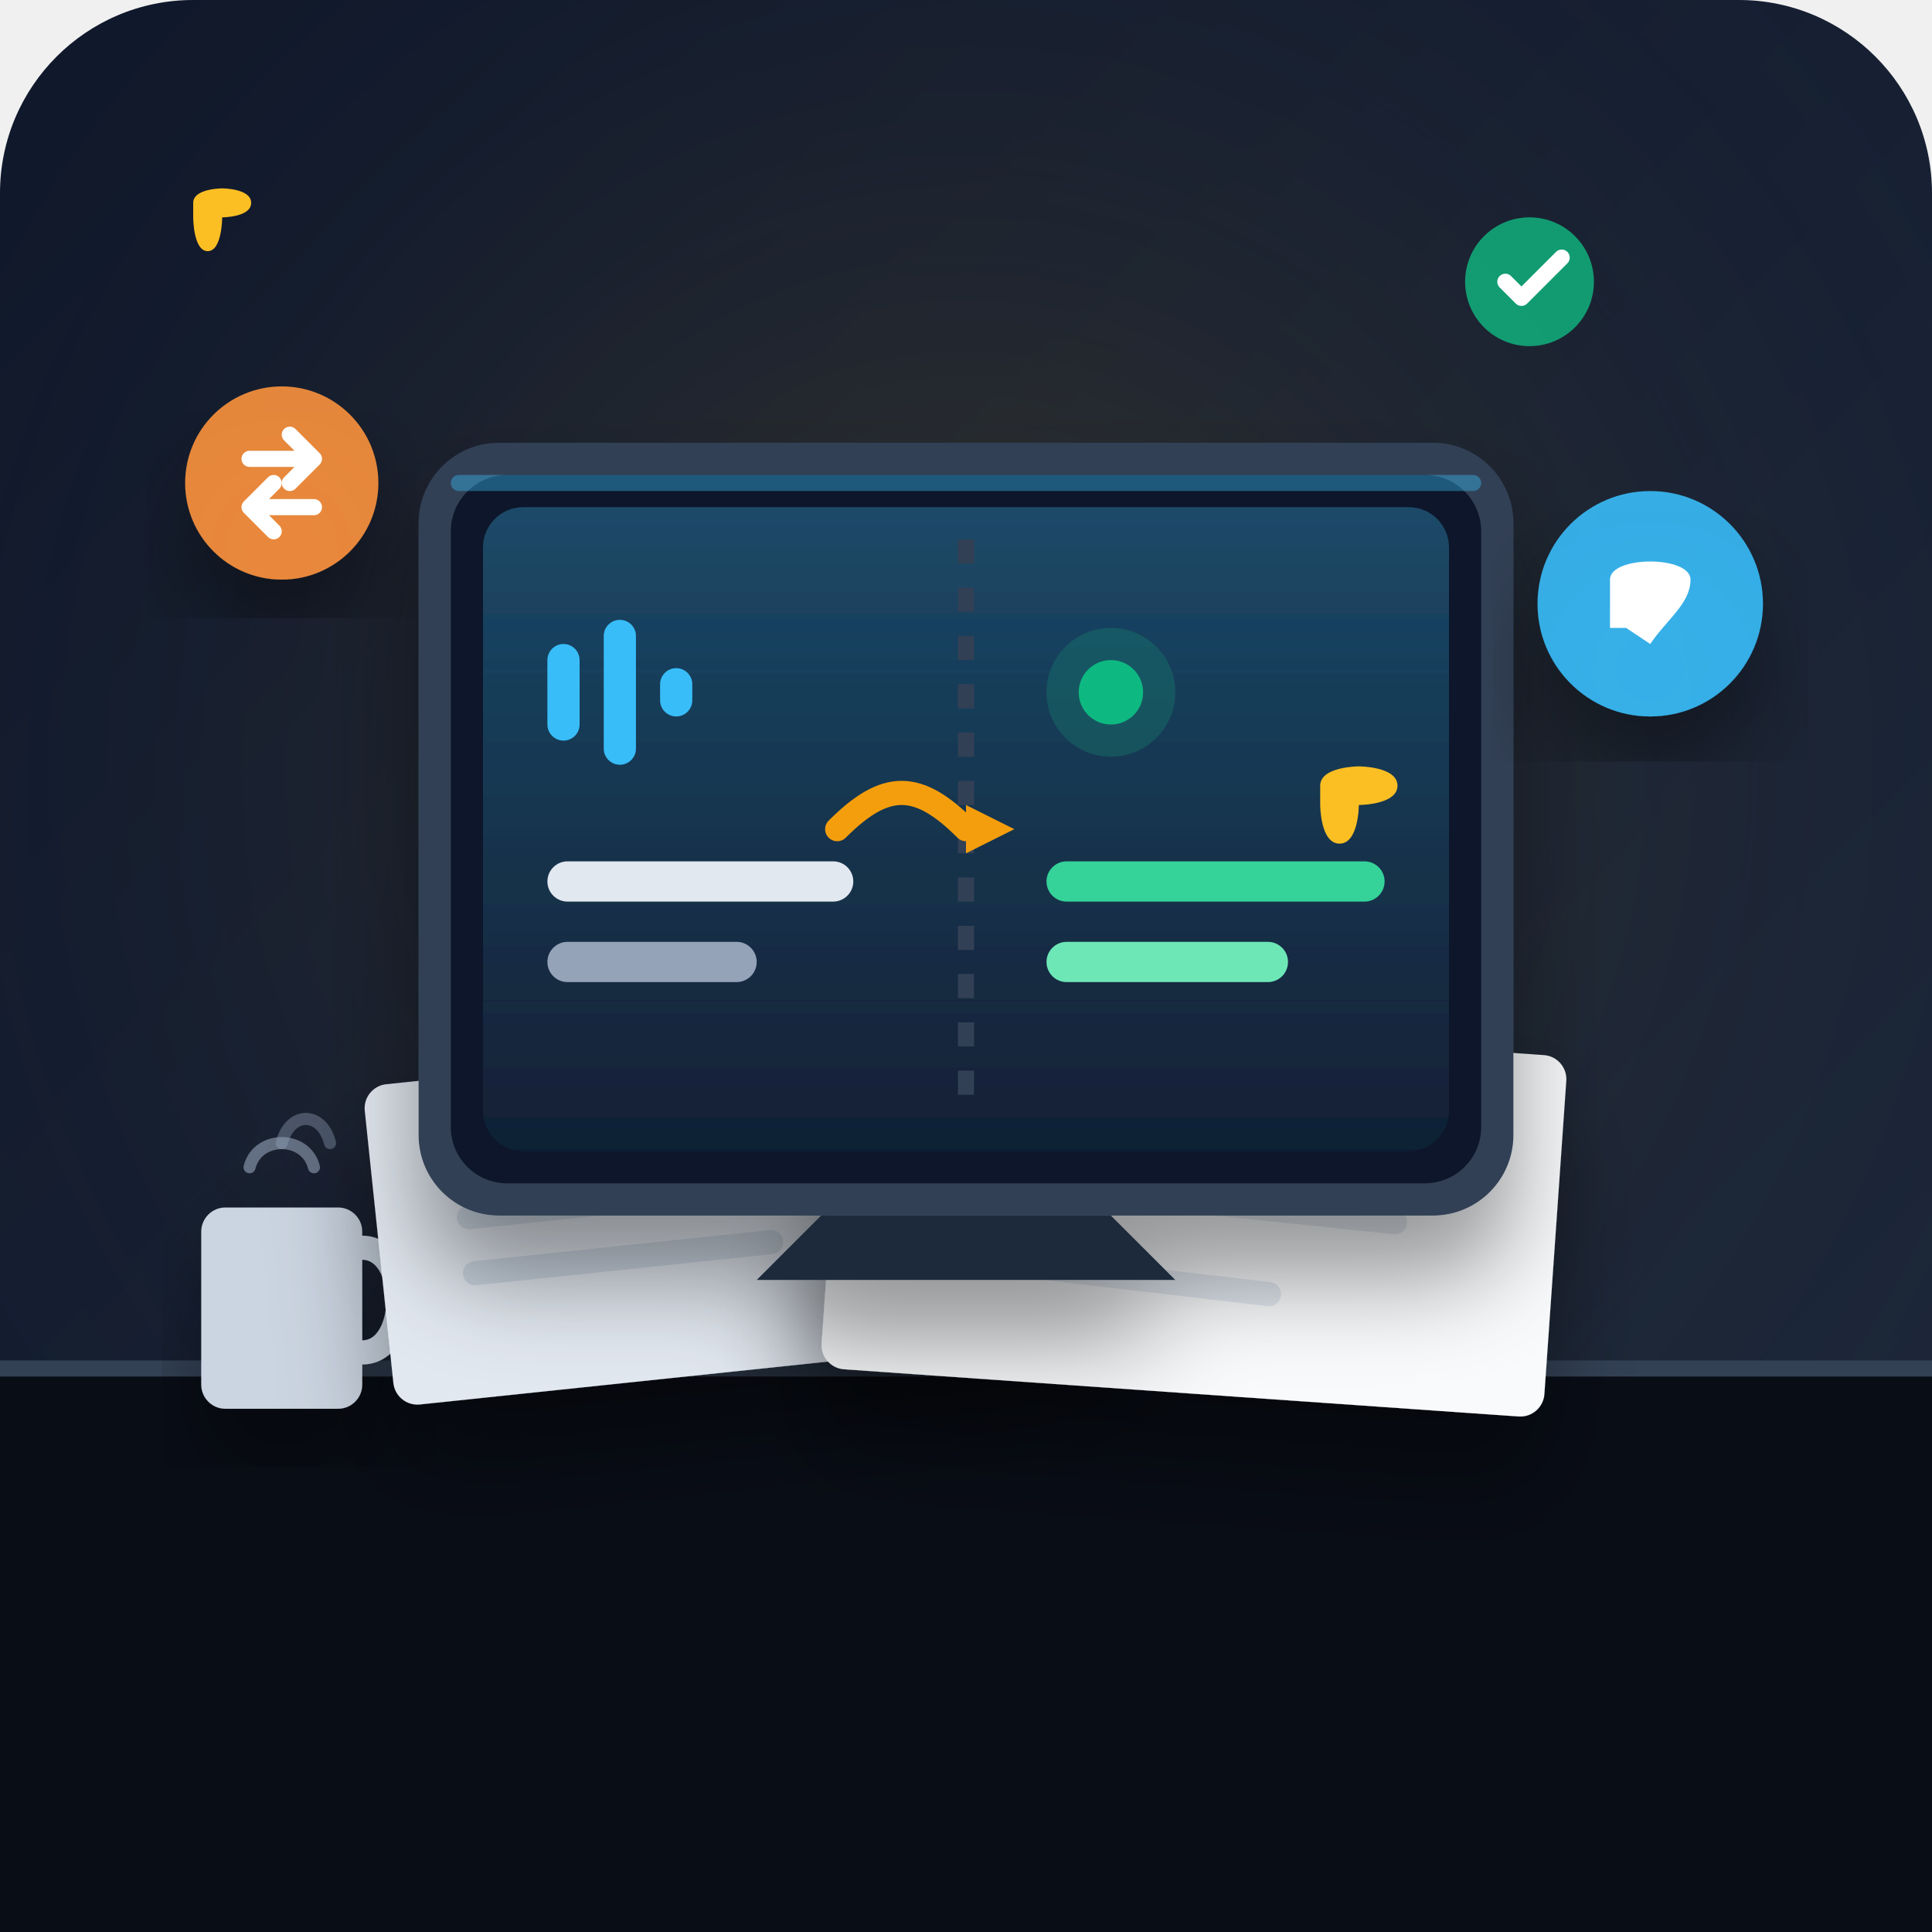
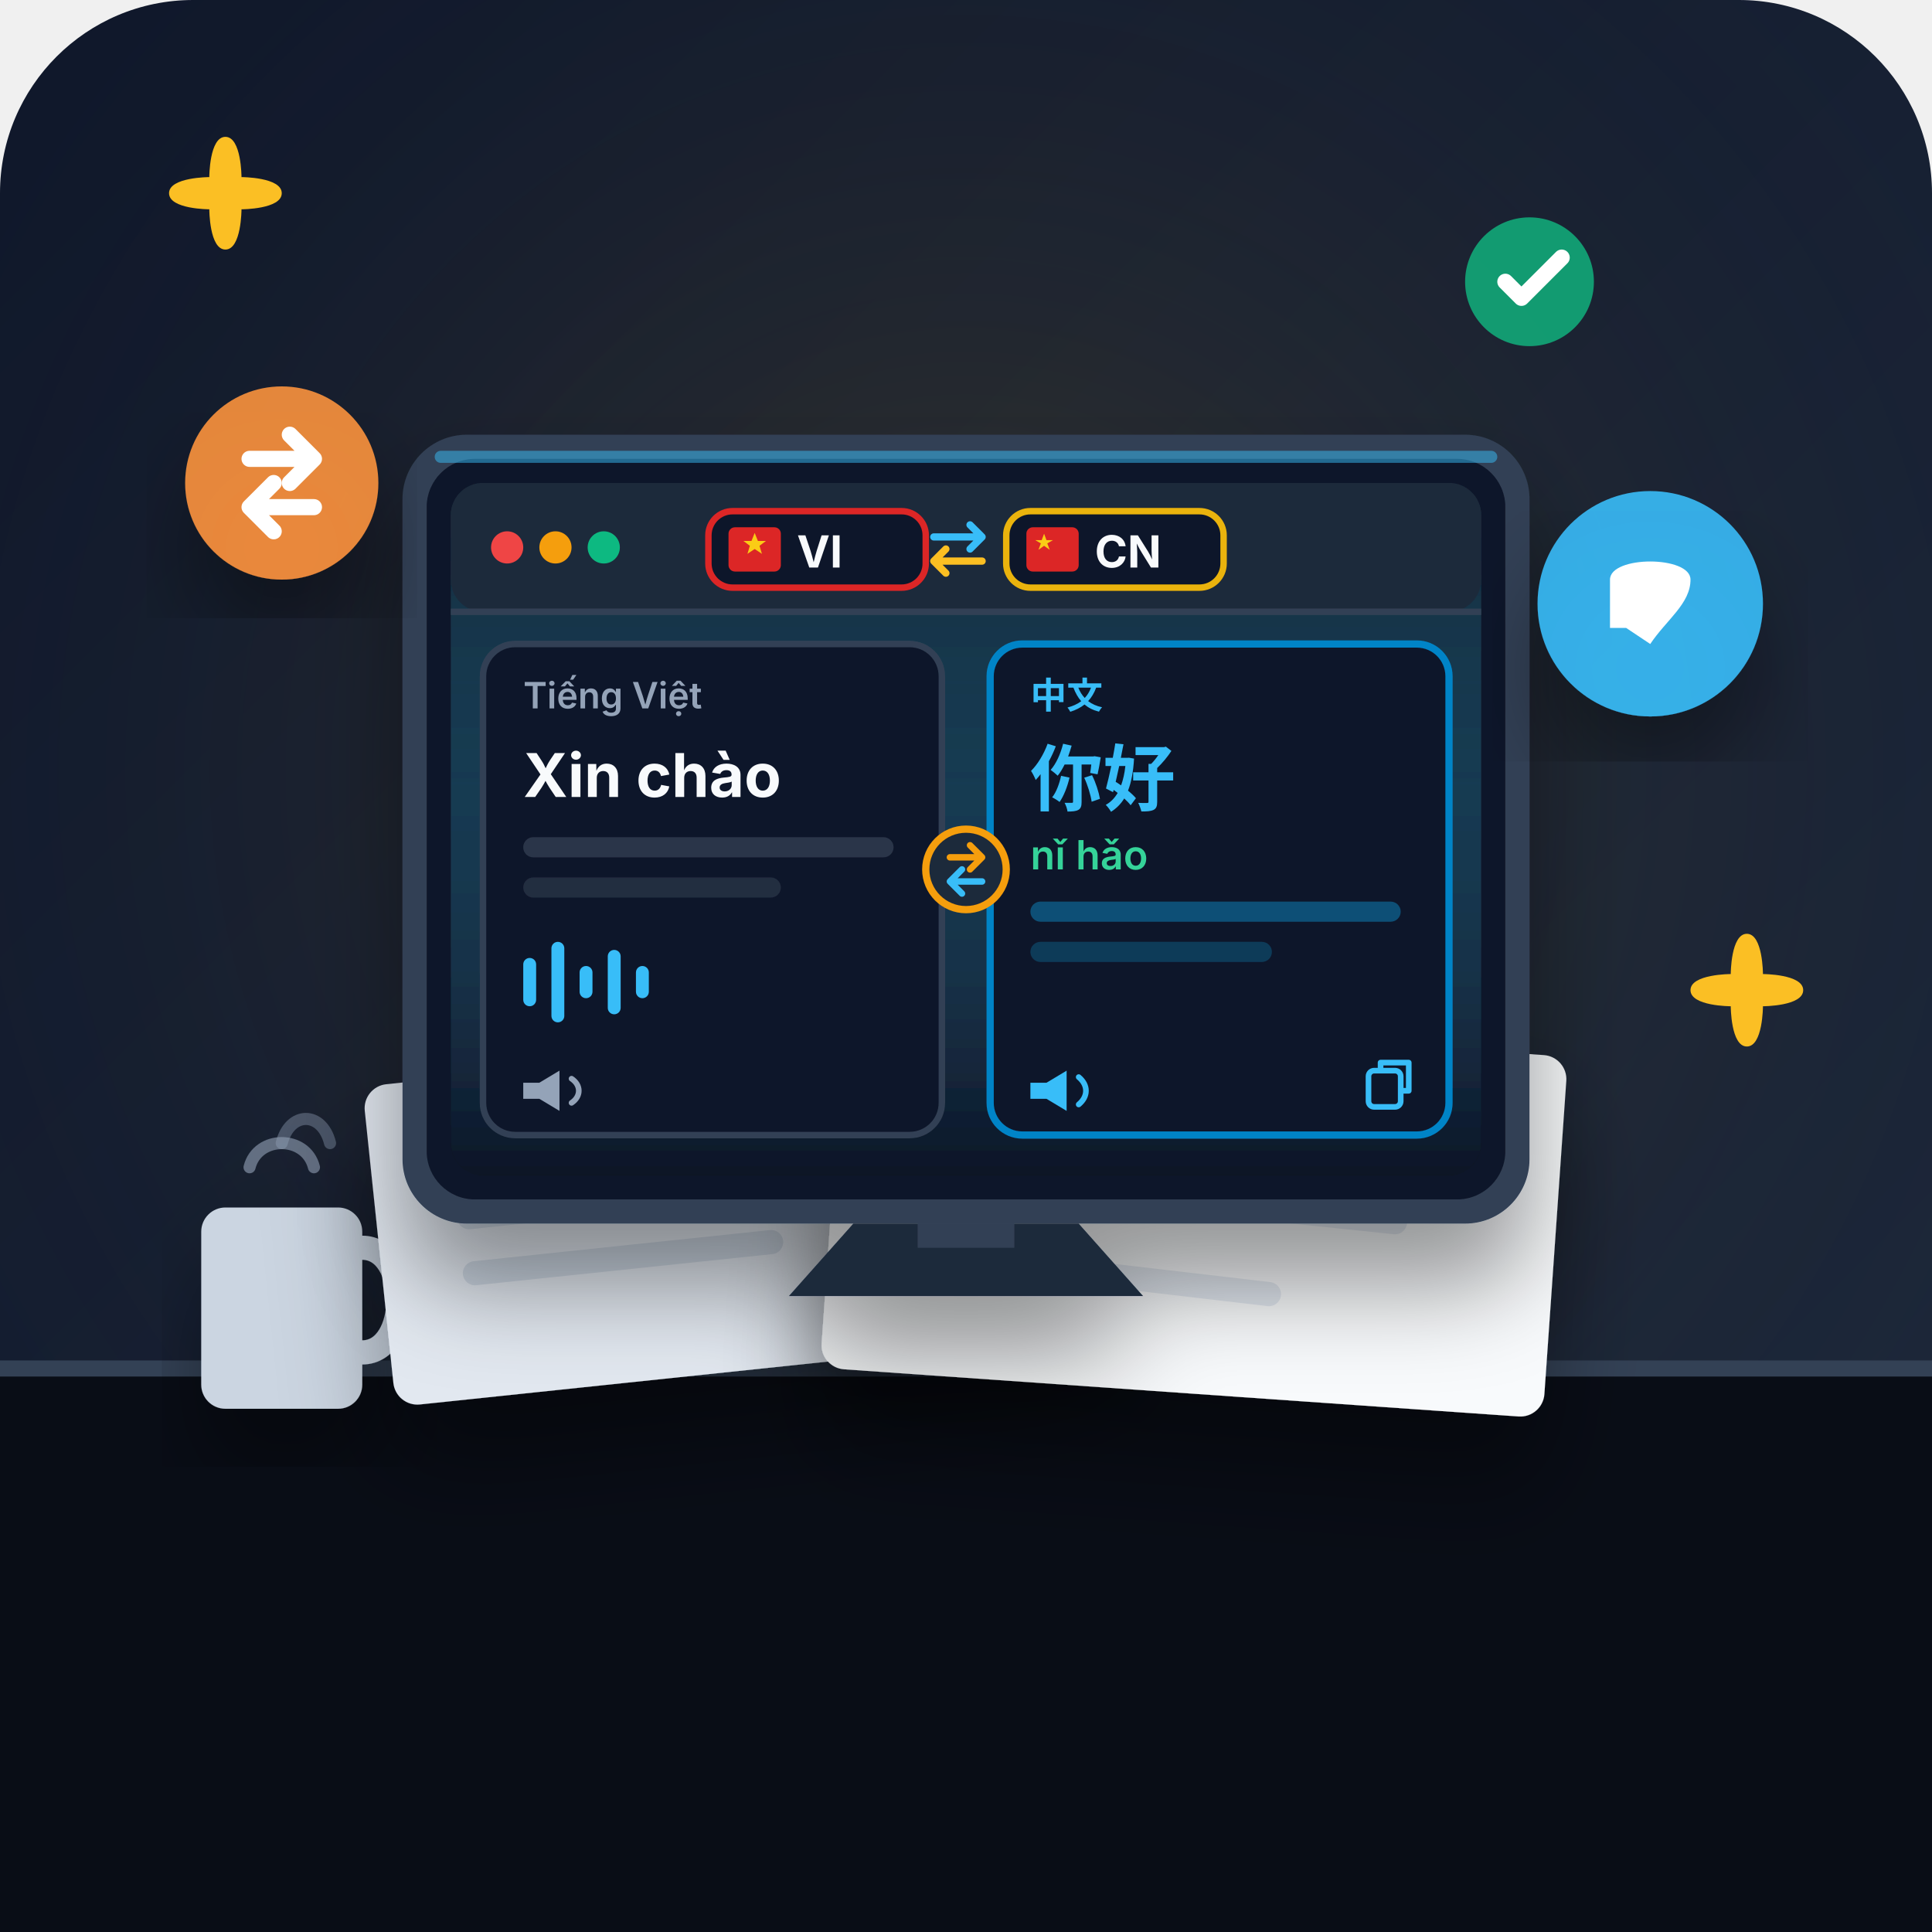
<svg xmlns="http://www.w3.org/2000/svg" width="240" height="240" viewBox="0 0 240 240">
  <defs>
    <linearGradient id="bgGrad" x1="0%" y1="0%" x2="100%" y2="100%">
      <stop offset="0%" stop-color="#0f172a" />
      <stop offset="100%" stop-color="#1e293b" />
    </linearGradient>
    <linearGradient id="screenGlow" x1="0%" y1="0%" x2="0%" y2="100%">
-       <stop offset="0%" stop-color="#38bdf8" stop-opacity="0.3" />
-       <stop offset="100%" stop-color="#38bdf8" stop-opacity="0.05" />
+       <stop offset="0%" stop-color="#38bdf8" stop-opacity="0.15" />
+       <stop offset="100%" stop-color="#0f172a" stop-opacity="0.8" />
    </linearGradient>
    <radialGradient id="deskLight" cx="50%" cy="40%" r="60%">
      <stop offset="0%" stop-color="#fbbf24" stop-opacity="0.15" />
      <stop offset="100%" stop-color="#1e293b" stop-opacity="0" />
    </radialGradient>
    <filter id="dropShadow" x="-20%" y="-20%" width="140%" height="140%">
      <feDropShadow dx="0" dy="8" stdDeviation="6" flood-color="#000" flood-opacity="0.4" />
    </filter>
  </defs>
  <rect width="240" height="240" rx="24" fill="url(#bgGrad)" />
  <rect width="240" height="240" rx="24" fill="url(#deskLight)" />
  <path d="M 0 170 L 240 170 L 240 240 L 0 240 Z" fill="#090d16" />
  <line x1="0" y1="170" x2="240" y2="170" stroke="#334155" stroke-width="2" />
  <g transform="translate(25, 145)" filter="url(#dropShadow)">
    <rect x="0" y="5" width="20" height="25" rx="3" fill="#cbd5e1" />
    <path d="M 20 10 C 26 10, 26 23, 20 23" fill="none" stroke="#cbd5e1" stroke-width="3" stroke-linecap="round" />
    <path d="M 6 0 C 7 -4, 13 -4, 14 0" fill="none" stroke="#94a3b8" stroke-width="1.5" stroke-linecap="round" opacity="0.6" />
    <path d="M 10 -3 C 11 -7, 15 -7, 16 -3" fill="none" stroke="#94a3b8" stroke-width="1.5" stroke-linecap="round" opacity="0.4" />
  </g>
  <g transform="translate(45, 135) rotate(-6)" filter="url(#dropShadow)">
    <rect x="0" y="0" width="90" height="40" rx="3" fill="#e2e8f0" />
    <rect x="10" y="8" width="50" height="4" rx="2" fill="#94a3b8" />
    <rect x="10" y="16" width="70" height="3" rx="1.5" fill="#cbd5e1" />
    <rect x="10" y="23" width="40" height="3" rx="1.5" fill="#cbd5e1" />
  </g>
  <g transform="translate(105, 125) rotate(4)" filter="url(#dropShadow)">
    <rect x="0" y="0" width="90" height="45" rx="3" fill="#f8fafc" />
    <line x1="12" y1="10" x2="50" y2="12" stroke="#cbd5e1" stroke-width="3" stroke-linecap="round" />
    <line x1="12" y1="20" x2="70" y2="22" stroke="#e2e8f0" stroke-width="3" stroke-linecap="round" />
    <line x1="12" y1="30" x2="55" y2="32" stroke="#e2e8f0" stroke-width="3" stroke-linecap="round" />
  </g>
-   <g transform="translate(52, 55)" filter="url(#dropShadow)">
-     <rect x="0" y="0" width="136" height="96" rx="10" fill="#334155" />
-     <rect x="4" y="4" width="128" height="88" rx="7" fill="#0f172a" />
-     <rect x="8" y="8" width="120" height="80" rx="5" fill="url(#screenGlow)" />
-     <line x1="68" y1="12" x2="68" y2="84" stroke="#334155" stroke-dasharray="3 3" stroke-width="2" />
-     <g transform="translate(16, 20)">
-       <rect x="0" y="5" width="4" height="12" rx="2" fill="#38bdf8" />
-       <rect x="7" y="2" width="4" height="18" rx="2" fill="#38bdf8" />
-       <rect x="14" y="8" width="4" height="6" rx="2" fill="#38bdf8" />
-       <rect x="0" y="32" width="38" height="5" rx="2.5" fill="#e2e8f0" />
-       <rect x="0" y="42" width="26" height="5" rx="2.5" fill="#94a3b8" />
+   <g transform="translate(50, 54)" filter="url(#dropShadow)">
+     <rect x="0" y="0" width="140" height="98" rx="8" fill="#334155" />
+     <rect x="3" y="3" width="134" height="92" rx="6" fill="#0f172a" />
+     <rect x="6" y="6" width="128" height="86" rx="4" fill="#090d16" />
+     <rect x="6" y="6" width="128" height="86" rx="4" fill="url(#screenGlow)" />
+     <rect x="6" y="6" width="128" height="16" rx="4" fill="#1e293b" />
+     <line x1="6" y1="22" x2="134" y2="22" stroke="#334155" stroke-width="0.8" />
+     <circle cx="13" cy="14" r="2" fill="#ef4444" />
+     <circle cx="19" cy="14" r="2" fill="#f59e0b" />
+     <circle cx="25" cy="14" r="2" fill="#10b981" />
+     <rect x="38" y="9.5" width="27" height="9.5" rx="3" fill="#0f172a" stroke="#dc2626" stroke-width="0.8" />
+     <rect x="40.5" y="11.5" width="6.5" height="5.5" rx="0.8" fill="#dc2626" />
+     <polygon points="43.75,12.2 44.15,13.2 45.15,13.2 44.35,13.8 44.65,14.8 43.75,14.2 42.85,14.8 43.15,13.8 42.35,13.2 43.35,13.2" fill="#facc15" />
+     <text x="49" y="16.5" font-family="system-ui, -apple-system, sans-serif" font-size="5.5" font-weight="bold" fill="#f8fafc">VI</text>
+     <g transform="translate(69, 14.2)">
+       <path d="M -3 -1.5 L 3 -1.5 M 1.5 -3 L 3 -1.5 L 1.5 0" fill="none" stroke="#38bdf8" stroke-width="0.9" stroke-linecap="round" stroke-linejoin="round" />
+       <path d="M 3 1.5 L -3 1.5 M -1.5 0 L -3 1.5 L -1.5 3" fill="none" stroke="#fbbf24" stroke-width="0.9" stroke-linecap="round" stroke-linejoin="round" />
    </g>
-     <g transform="translate(78, 20)">
-       <circle cx="8" cy="11" r="8" fill="#10b981" opacity="0.2" />
-       <circle cx="8" cy="11" r="4" fill="#10b981" />
-       <rect x="0" y="32" width="42" height="5" rx="2.5" fill="#34d399" />
-       <rect x="0" y="42" width="30" height="5" rx="2.5" fill="#6ee7b7" />
+     <rect x="75" y="9.5" width="27" height="9.5" rx="3" fill="#0f172a" stroke="#eab308" stroke-width="0.8" />
+     <rect x="77.5" y="11.5" width="6.5" height="5.5" rx="0.8" fill="#dc2626" />
+     <polygon points="79.7,12.3 80,13.1 80.8,13.1 80.1,13.5 80.4,14.3 79.7,13.8 79,14.3 79.3,13.5 78.6,13.1 79.4,13.1" fill="#facc15" />
+     <text x="86" y="16.5" font-family="system-ui, -apple-system, sans-serif" font-size="5.5" font-weight="bold" fill="#f8fafc">CN</text>
+     <rect x="10" y="26" width="57" height="61" rx="4" fill="#0f172a" stroke="#334155" stroke-width="0.8" />
+     <text x="15" y="34" font-family="system-ui, -apple-system, sans-serif" font-size="4.5" font-weight="600" fill="#94a3b8">Tiếng Việt</text>
+     <text x="15" y="45" font-family="system-ui, -apple-system, sans-serif" font-size="7.5" font-weight="700" fill="#f8fafc">Xin chào</text>
+     <rect x="15" y="50" width="46" height="2.5" rx="1.25" fill="#475569" opacity="0.5" />
+     <rect x="15" y="55" width="32" height="2.5" rx="1.25" fill="#475569" opacity="0.35" />
+     <g transform="translate(15, 63)">
+       <rect x="0" y="2" width="1.6" height="6" rx="0.8" fill="#38bdf8" />
+       <rect x="3.5" y="0" width="1.6" height="10" rx="0.8" fill="#38bdf8" />
+       <rect x="7" y="3" width="1.6" height="4" rx="0.8" fill="#38bdf8" />
+       <rect x="10.5" y="1" width="1.6" height="8" rx="0.8" fill="#38bdf8" />
+       <rect x="14" y="3" width="1.6" height="4" rx="0.8" fill="#38bdf8" />
    </g>
-     <path d="M 52 48 C 58 42, 62 42, 68 48" fill="none" stroke="#f59e0b" stroke-width="3" stroke-linecap="round" />
-     <polygon points="68,45 74,48 68,51" fill="#f59e0b" />
-     <path d="M 50 96 L 86 96 L 94 104 L 42 104 Z" fill="#1e293b" />
+     <g transform="translate(15, 79)">
+       <path d="M 0 1.5 L 2 1.5 L 4.5 0 L 4.5 5 L 2 3.5 L 0 3.5 Z" fill="#94a3b8" />
+       <path d="M 6 1 C 7.2 1.8, 7.2 3.2, 6 4" fill="none" stroke="#94a3b8" stroke-width="0.7" stroke-linecap="round" />
+     </g>
+     <rect x="73" y="26" width="57" height="61" rx="4" fill="#0f172a" stroke="#0284c7" stroke-width="0.9" />
+     <text x="78" y="34" font-family="system-ui, -apple-system, sans-serif" font-size="4.5" font-weight="600" fill="#38bdf8">中文</text>
+     <text x="78" y="46" font-family="'PingFang SC', 'Microsoft YaHei', 'SimHei', system-ui, sans-serif" font-size="9" font-weight="bold" fill="#38bdf8">你好</text>
+     <text x="78" y="54" font-family="system-ui, -apple-system, sans-serif" font-size="5" font-weight="600" fill="#34d399">nǐ hǎo</text>
+     <rect x="78" y="58" width="46" height="2.5" rx="1.25" fill="#0ea5e9" opacity="0.4" />
+     <rect x="78" y="63" width="30" height="2.5" rx="1.25" fill="#0ea5e9" opacity="0.25" />
+     <g transform="translate(78, 79)">
+       <path d="M 0 1.5 L 2 1.5 L 4.5 0 L 4.5 5 L 2 3.5 L 0 3.5 Z" fill="#38bdf8" />
+       <path d="M 6 0.8 C 7.2 1.8, 7.2 3.2, 6 4.2" fill="none" stroke="#38bdf8" stroke-width="0.7" stroke-linecap="round" />
+     </g>
+     <g transform="translate(120, 78)">
+       <rect x="0" y="1" width="4" height="4.5" rx="0.7" fill="none" stroke="#38bdf8" stroke-width="0.7" />
+       <path d="M 1.5 1 L 1.5 0 L 5 0 L 5 3.5 L 4 3.5" fill="none" stroke="#38bdf8" stroke-width="0.7" stroke-linejoin="round" />
+     </g>
+     <g transform="translate(70, 54)">
+       <circle cx="0" cy="0" r="5" fill="#1e293b" stroke="#f59e0b" stroke-width="0.9" />
+       <path d="M -2 -1.5 L 2 -1.5 M 0.5 -3 L 2 -1.5 L 0.5 0" fill="none" stroke="#f59e0b" stroke-width="0.8" stroke-linecap="round" stroke-linejoin="round" />
+       <path d="M 2 1.5 L -2 1.5 M -0.5 0 L -2 1.5 L -0.5 3" fill="none" stroke="#38bdf8" stroke-width="0.8" stroke-linecap="round" stroke-linejoin="round" />
+     </g>
+     <path d="M 56 98 L 84 98 L 92 107 L 48 107 Z" fill="#1e293b" />
+     <path d="M 64 98 L 76 98 L 76 101 L 64 101 Z" fill="#334155" />
  </g>
  <g transform="translate(35, 60)" filter="url(#dropShadow)">
    <circle cx="0" cy="0" r="12" fill="#fb923c" opacity="0.9" />
    <path d="M -4 -3 L 4 -3 L 1 -6 M 4 -3 L 1 0" fill="none" stroke="#fff" stroke-width="2" stroke-linecap="round" stroke-linejoin="round" />
    <path d="M 4 3 L -4 3 L -1 6 M -4 3 L -1 0" fill="none" stroke="#fff" stroke-width="2" stroke-linecap="round" stroke-linejoin="round" />
  </g>
  <g transform="translate(205, 75)" filter="url(#dropShadow)">
    <circle cx="0" cy="0" r="14" fill="#38bdf8" opacity="0.9" />
    <path d="M -5 -3 C -5 -6, 5 -6, 5 -3 C 5 0, 2 2, 0 5 L -3 3 L -5 3 Z" fill="#fff" />
  </g>
  <g transform="translate(190, 35)">
    <circle cx="0" cy="0" r="8" fill="#10b981" opacity="0.8" />
    <path d="M -3 0 L -1 2 L 4 -3" fill="none" stroke="#fff" stroke-width="2" stroke-linecap="round" stroke-linejoin="round" />
  </g>
  <g fill="#fbbf24">
-     <path d="M 30 35 C 30 35, 30 42, 33 42 C 36 42, 36 35, 36 35 C 36 35, 42 35, 42 32 C 42 29, 36 29, 36 29 C 36 29, 30 29, 30 32 C 30 35, 30 35, 30 35 Z" transform="scale(0.6) translate(10, 10)" />
-     <path d="M 200 120 C 200 120, 200 126, 203 126 C 206 126, 206 120, 206 120 C 206 120, 212 120, 212 117 C 212 114, 206 114, 206 114 C 206 114, 200 114, 200 117 C 200 120, 200 120, 200 120 Z" transform="scale(0.8) translate(5, 5)" />
+     <path d="M 26 26 C 26 26, 26 31, 28 31 C 30 31, 30 26, 30 26 C 30 26, 35 26, 35 24 C 35 22, 30 22, 30 22 C 30 22, 30 17, 28 17 C 26 17, 26 22, 26 22 C 26 22, 21 22, 21 24 C 21 26, 26 26, 26 26 Z" />
+     <path d="M 215 125 C 215 125, 215 130, 217 130 C 219 130, 219 125, 219 125 C 219 125, 224 125, 224 123 C 224 121, 219 121, 219 121 C 219 121, 219 116, 217 116 C 215 116, 215 121, 215 121 C 215 121, 210 121, 210 123 C 210 125, 215 125, 215 125 Z" />
  </g>
-   <rect x="56" y="59" width="128" height="2" fill="#38bdf8" opacity="0.4" rx="1" />
+   <rect x="54" y="56" width="132" height="1.5" fill="#38bdf8" opacity="0.5" rx="0.75" />
</svg>
